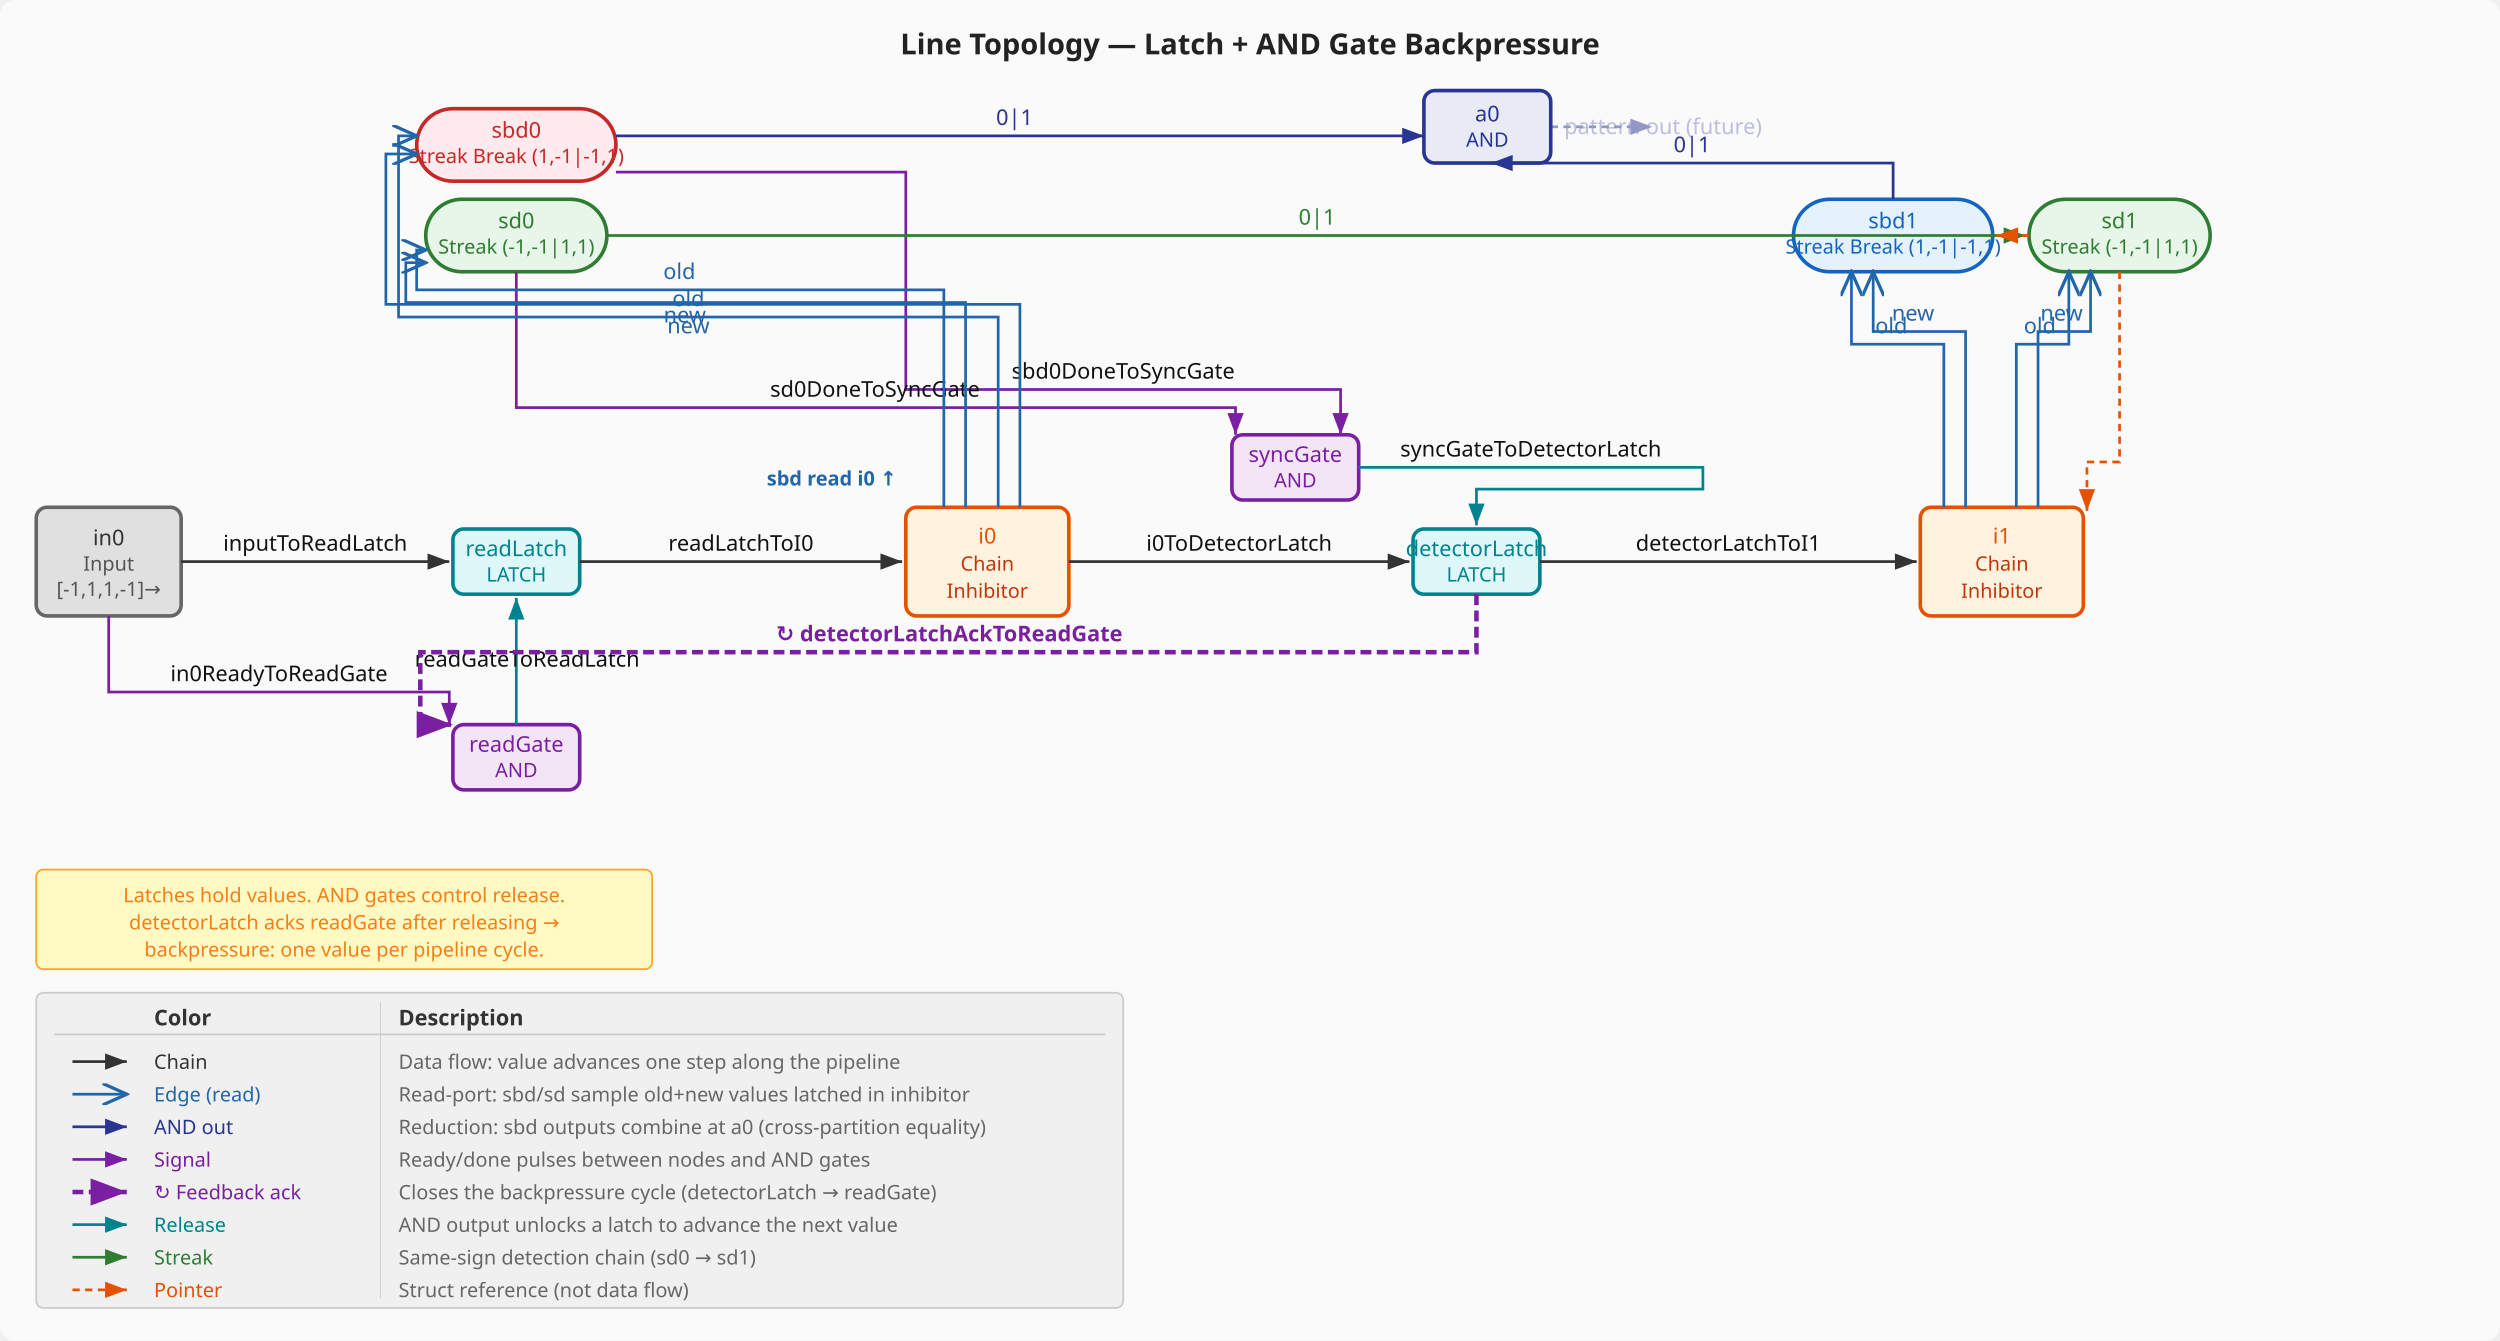
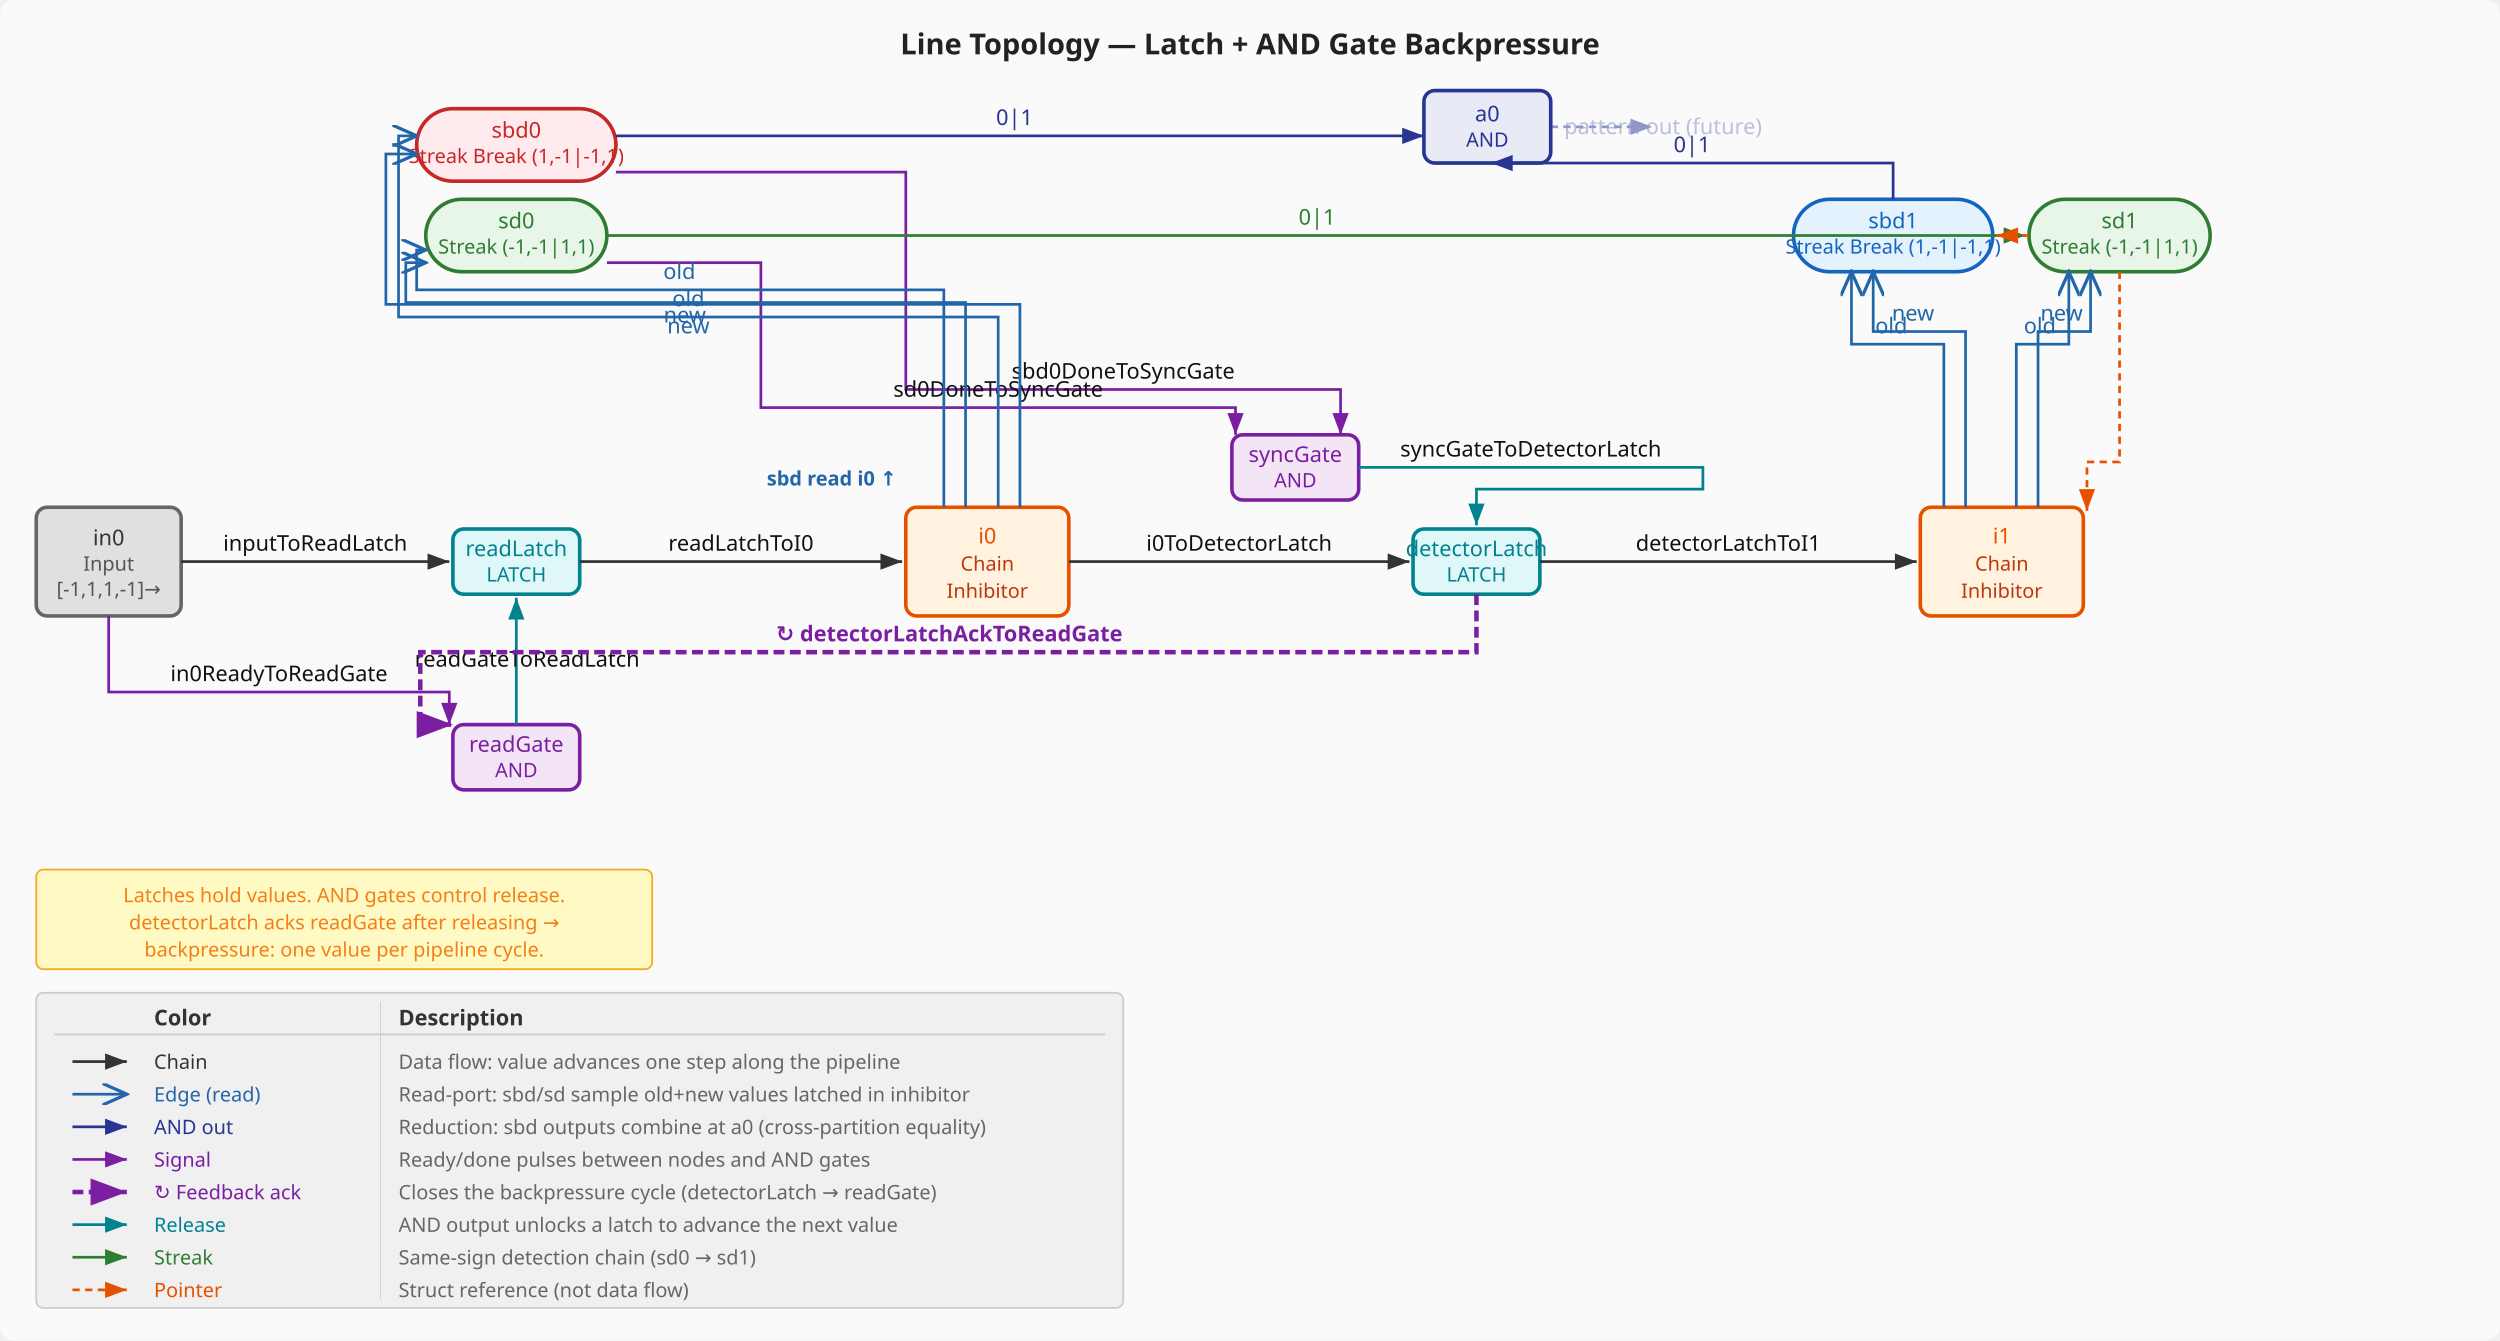
<svg xmlns="http://www.w3.org/2000/svg" viewBox="0 0 1380 740" font-weight="400" font-family="ui-sans-serif, system-ui, sans-serif">
  <style>
    svg { font-family: ui-sans-serif, system-ui, sans-serif; font-size: 12px; font-weight: 400; }

    /* ── Background ─────────────────────────────────────────── */
    .diagram-bg { fill: #fafafa; }

    /* ── Node shapes ─────────────────────────────────────────── */
    .shape-input    { fill: #e0e0e0; stroke: #666;    stroke-width: 2; }
    .shape-inhibitor{ fill: #fff3e0; stroke: #e65100; stroke-width: 2; }
    .shape-latch    { fill: #e0f7fa; stroke: #00838f; stroke-width: 2; }
    .shape-and-gate { fill: #f3e5f5; stroke: #7b1fa2; stroke-width: 2; }
    .shape-pattern-and { fill: #e8eaf6; stroke: #283593; stroke-width: 2; }
    .shape-sbd0     { fill: #ffebee; stroke: #c62828; stroke-width: 2; }
    .shape-sbd1     { fill: #e3f2fd; stroke: #1565c0; stroke-width: 2; }
    .shape-sd       { fill: #e8f5e9; stroke: #2e7d32; stroke-width: 2; }

    /* ── Node text ───────────────────────────────────────────── */
    .node-title    { text-anchor: middle; font-weight: normal; font-size: 12px; }
    .node-sublabel { text-anchor: middle; font-weight: normal; font-size: 11px; }
    .node-type     { text-anchor: middle; font-weight: normal; font-size: 11px; }

    .text-input    { fill: #333; }
    .text-sublabel { fill: #555; }
    .text-inhibitor{ fill: #e65100; }
    .text-inhibitor-sub { fill: #bf360c; }
    .text-latch    { fill: #00838f; }
    .text-and-gate { fill: #7b1fa2; }
    .text-pattern-and { fill: #283593; }
    .text-sbd0     { fill: #c62828; }
    .text-sbd1     { fill: #1565c0; }
    .text-sd       { fill: #2e7d32; }

    /* ── Edge lines ──────────────────────────────────────────── */
    .chain           { stroke: #333;    stroke-width: 1.5px; fill: none; marker-end: url(#arrow); }
    .edge-connection { stroke: #2266aa; stroke-width: 1.5px; fill: none; marker-end: url(#arrow-blue-open); }
    .and-out         { stroke: #283593; stroke-width: 1.5px; fill: none; marker-end: url(#arrow-indigo); }
    .signal          { stroke: #7b1fa2; stroke-width: 1.5px; fill: none; marker-end: url(#arrow-magenta); }
    .feedback-ack    { stroke: #7b1fa2; stroke-width: 2.5px; fill: none; stroke-dasharray: 6 3; marker-end: url(#arrow-magenta); }
    .release         { stroke: #00838f; stroke-width: 1.5px; fill: none; marker-end: url(#arrow-teal); }
    .streak          { stroke: #2e7d32; stroke-width: 1.5px; fill: none; marker-end: url(#arrow-green); }
    .pointer         { stroke: #e65100; stroke-width: 1.5px; fill: none; stroke-dasharray: 4 3; marker-end: url(#arrow-orange); }
    .future-out      { stroke: #283593; stroke-width: 1.5px; fill: none; stroke-dasharray: 4 3; opacity: 0.5; marker-end: url(#arrow-indigo); }

    /* ── Edge labels ─────────────────────────────────────────── */
    .edge-label  { font-size: 12px; text-anchor: middle; }
    .value-label { font-size: 12px; text-anchor: middle; }

    /* ── Annotation / legend ─────────────────────────────────── */
    .behavior-note-bg  { fill: #fff9c4; stroke: #f9a825; }
    .behavior-note-text { fill: #f57f17; text-anchor: middle; }
    .legend-bg         { fill: #f0f0f0; stroke: #ccc; }
    .legend-heading    { font-weight: bold; font-size: 12px; fill: #333; }
    .legend-name       { font-size: 11px; }
    .legend-desc       { font-size: 11px; fill: #666; }
    .legend-divider    { stroke: #ccc; }
    .title-text        { font-size: 16px; font-weight: bold; fill: #222; text-anchor: middle; }
  </style>
  <defs>
    <marker id="arrow" markerWidth="8" markerHeight="6" refX="8" refY="3" orient="auto">
      <path d="M0,0 L8,3 L0,6" fill="#333" />
    </marker>
    <marker id="arrow-blue" markerWidth="8" markerHeight="6" refX="8" refY="3" orient="auto">
      <path d="M0,0 L8,3 L0,6" fill="#2266aa" />
    </marker>
    <marker id="arrow-blue-open" markerWidth="10" markerHeight="8" refX="9" refY="4" orient="auto">
      <path d="M0,0 L9,4 L0,8" fill="none" stroke="#2266aa" stroke-width="1.2" />
    </marker>
    <marker id="arrow-indigo" markerWidth="8" markerHeight="6" refX="8" refY="3" orient="auto">
      <path d="M0,0 L8,3 L0,6" fill="#283593" />
    </marker>
    <marker id="arrow-green" markerWidth="8" markerHeight="6" refX="8" refY="3" orient="auto">
      <path d="M0,0 L8,3 L0,6" fill="#2e7d32" />
    </marker>
    <marker id="arrow-orange" markerWidth="8" markerHeight="6" refX="8" refY="3" orient="auto">
      <path d="M0,0 L8,3 L0,6" fill="#e65100" />
    </marker>
    <marker id="arrow-magenta" markerWidth="8" markerHeight="6" refX="8" refY="3" orient="auto">
      <path d="M0,0 L8,3 L0,6" fill="#7b1fa2" />
    </marker>
    <marker id="arrow-teal" markerWidth="8" markerHeight="6" refX="8" refY="3" orient="auto">
      <path d="M0,0 L8,3 L0,6" fill="#00838f" />
    </marker>
  </defs>
  <rect width="1380" height="740" rx="8" class="diagram-bg" />
  <text x="690" y="30" class="title-text">Line Topology — Latch + AND Gate Backpressure</text>
  <g id="node-a0" data-role="pattern-and-gate">
    <rect x="786" y="50" width="70" height="40" rx="6" class="shape-pattern-and" />
    <text x="821" y="67" font-weight="100" class="node-title text-pattern-and">a0</text>
    <text x="821" y="81" font-weight="100" class="node-type text-pattern-and">AND</text>
  </g>
  <g id="node-sd0" data-role="streak-detector" data-index="0">
    <rect x="235" y="110" width="100" height="40" rx="20" class="shape-sd" />
    <text x="285" y="126" font-weight="100" class="node-title text-sd">sd0</text>
    <text x="285" y="140" font-weight="100" class="node-type text-sd">Streak (-1,-1|1,1)</text>
  </g>
  <g id="node-sbd0" data-role="streak-break-detector" data-index="0">
    <rect x="230" y="60" width="110" height="40" rx="20" class="shape-sbd0" />
    <text x="285" y="76" font-weight="100" class="node-title text-sbd0">sbd0</text>
    <text x="285" y="90" font-weight="100" class="node-type text-sbd0">Streak Break (1,-1|-1,1)</text>
  </g>
  <g id="node-sbd1" data-role="streak-break-detector" data-index="1">
    <rect x="990" y="110" width="110" height="40" rx="20" class="shape-sbd1" />
    <text x="1045" y="126" font-weight="100" class="node-title text-sbd1">sbd1</text>
    <text x="1045" y="140" font-weight="100" class="node-type text-sbd1">Streak Break (1,-1|-1,1)</text>
  </g>
  <g id="node-sd1" data-role="streak-detector" data-index="1">
    <rect x="1120" y="110" width="100" height="40" rx="20" class="shape-sd" />
    <text x="1170" y="126" font-weight="100" class="node-title text-sd">sd1</text>
    <text x="1170" y="140" font-weight="100" class="node-type text-sd">Streak (-1,-1|1,1)</text>
  </g>
  <g id="node-syncGate" data-role="and-gate">
    <rect x="680" y="240" width="70" height="36" rx="6" class="shape-and-gate" />
    <text x="715" y="255" font-weight="100" class="node-title text-and-gate">syncGate</text>
    <text x="715" y="269" font-weight="100" class="node-type text-and-gate">AND</text>
  </g>
  <g id="node-in0" data-role="input">
    <rect x="20" y="280" width="80" height="60" rx="6" class="shape-input" />
    <text x="60" y="301" font-weight="100" class="node-title text-input">in0</text>
    <text x="60" y="315" font-weight="100" class="node-sublabel text-sublabel">Input</text>
    <text x="60" y="329" font-weight="100" class="node-type text-sublabel">[-1,1,1,-1]→</text>
  </g>
  <g id="node-readLatch" data-role="latch">
    <rect x="250" y="292" width="70" height="36" rx="6" class="shape-latch" />
    <text x="285" y="307" font-weight="100" class="node-title text-latch">readLatch</text>
    <text x="285" y="321" font-weight="100" class="node-type text-latch">LATCH</text>
  </g>
  <g id="node-i0" data-role="inhibitor" data-index="0">
    <rect x="500" y="280" width="90" height="60" rx="6" class="shape-inhibitor" />
    <text x="545" y="300" font-weight="100" class="node-title text-inhibitor">i0</text>
    <text x="545" y="315" font-weight="100" class="node-sublabel text-inhibitor-sub">Chain</text>
    <text x="545" y="330" font-weight="100" class="node-sublabel text-inhibitor-sub">Inhibitor</text>
  </g>
  <g id="node-detectorLatch" data-role="latch">
    <rect x="780" y="292" width="70" height="36" rx="6" class="shape-latch" />
    <text x="815" y="307" font-weight="100" class="node-title text-latch">detectorLatch</text>
    <text x="815" y="321" font-weight="100" class="node-type text-latch">LATCH</text>
  </g>
  <g id="node-i1" data-role="inhibitor" data-index="1">
    <rect x="1060" y="280" width="90" height="60" rx="6" class="shape-inhibitor" />
    <text x="1105" y="300" font-weight="100" class="node-title text-inhibitor">i1</text>
    <text x="1105" y="315" font-weight="100" class="node-sublabel text-inhibitor-sub">Chain</text>
    <text x="1105" y="330" font-weight="100" class="node-sublabel text-inhibitor-sub">Inhibitor</text>
  </g>
  <g id="node-readGate" data-role="and-gate">
    <rect x="250" y="400" width="70" height="36" rx="6" class="shape-and-gate" />
    <text x="285" y="415" font-weight="100" class="node-title text-and-gate">readGate</text>
    <text x="285" y="429" font-weight="100" class="node-type text-and-gate">AND</text>
  </g>
  <g id="edge-inputToReadLatch" data-role="edge" class="chain">
    <line x1="100" y1="310" x2="248" y2="310" />
    <text x="174" y="304" font-weight="300" fill="#111" stroke="none" class="edge-label">inputToReadLatch</text>
  </g>
  <g id="edge-readLatchToI0" data-role="edge" class="chain">
    <line x1="320" y1="310" x2="498" y2="310" />
    <text x="409" y="304" font-weight="300" fill="#111" stroke="none" class="edge-label">readLatchToI0</text>
  </g>
  <g id="edge-i0ToDetectorLatch" data-role="edge" class="chain">
    <line x1="590" y1="310" x2="778" y2="310" />
    <text x="684" y="304" font-weight="300" fill="#111" stroke="none" class="edge-label">i0ToDetectorLatch</text>
  </g>
  <g id="edge-detectorLatchToI1" data-role="edge" class="chain">
    <line x1="850" y1="310" x2="1058" y2="310" />
    <text x="954" y="304" font-weight="300" fill="#111" stroke="none" class="edge-label">detectorLatchToI1</text>
  </g>
  <g id="edge-in0ReadyToReadGate" data-role="edge" class="signal">
    <path d="M60,340 L60,382 L248,382 L248,400" />
    <text x="154" y="376" font-weight="300" fill="#111" stroke="none" class="edge-label" text-anchor="middle">in0ReadyToReadGate</text>
  </g>
  <g id="edge-readGateToReadLatch" data-role="edge" class="release">
    <line x1="285" y1="400" x2="285" y2="330" />
    <text x="291" y="368" font-weight="300" fill="#111" stroke="none" class="edge-label" text-anchor="start">readGateToReadLatch</text>
  </g>
  <g id="edge-syncGateToDetectorLatch" data-role="edge" class="release">
    <path d="M750,258 L940,258 L940,270 L815,270 L815,290" />
    <text x="845" y="252" font-weight="300" fill="#111" stroke="none" class="edge-label" text-anchor="middle">syncGateToDetectorLatch</text>
  </g>
  <g id="edge-detectorLatchAckToReadGate" data-role="edge" class="feedback-ack">
    <path d="M815,328 L815,360 L232,360 L232,400 L250,400" />
    <text x="524" y="354" font-weight="600" fill="#7b1fa2" stroke="none" class="edge-label">↻ detectorLatchAckToReadGate</text>
  </g>
  <g id="edge-sbd0DoneToSyncGate" data-role="edge" class="signal">
    <path d="M340,95 L500,95 L500,215 L740,215 L740,240" />
    <text x="620" y="209" font-weight="300" fill="#111" stroke="none" class="edge-label" text-anchor="middle">sbd0DoneToSyncGate</text>
  </g>
  <g id="edge-sd0DoneToSyncGate" data-role="edge" class="signal">
-     <path d="M285,150 L285,225 L682,225 L682,240" />
-     <text x="483" y="219" font-weight="300" fill="#111" stroke="none" class="edge-label" text-anchor="middle">sd0DoneToSyncGate</text>
+     <path d="M335,145 L420,145 L420,225 L682,225 L682,240" />
+     <text x="551" y="219" font-weight="300" fill="#111" stroke="none" class="edge-label" text-anchor="middle">sd0DoneToSyncGate</text>
  </g>
  <g id="edge-i0-sd0-old" data-role="edge" class="edge-connection">
    <path d="M521,280 L521,160 L230,160 L230,138 L235,138" />
    <text x="375" y="154" font-weight="300" fill="#2266aa" stroke="none" class="value-label">old</text>
  </g>
  <g id="edge-i0-sd0-new" data-role="edge" class="edge-connection">
    <path d="M533,280 L533,167 L224,167 L224,145 L235,145" />
    <text x="378" y="178" font-weight="300" fill="#2266aa" stroke="none" class="value-label">new</text>
  </g>
  <g id="edge-i0-sbd0-old" data-role="edge" class="edge-connection">
    <path d="M551,280 L551,175 L220,175 L220,75 L230,75" />
    <text x="380" y="169" font-weight="300" fill="#2266aa" stroke="none" class="value-label">old</text>
    <text x="495" y="268" font-weight="600" fill="#2266aa" stroke="none" font-size="11" text-anchor="end">sbd read i0 ↑</text>
  </g>
  <g id="edge-i0-sbd0-new" data-role="edge" class="edge-connection">
    <path d="M563,280 L563,168 L213,168 L213,85 L230,85" />
    <text x="380" y="184" font-weight="300" fill="#2266aa" stroke="none" class="value-label">new</text>
  </g>
  <g id="edge-i1-sbd1-old" data-role="edge" class="edge-connection">
    <path d="M1073,280 L1073,190 L1022,190 L1022,150" />
    <text x="1044" y="184" font-weight="300" fill="#2266aa" stroke="none" class="value-label">old</text>
  </g>
  <g id="edge-i1-sbd1-new" data-role="edge" class="edge-connection">
    <path d="M1085,280 L1085,183 L1034,183 L1034,150" />
    <text x="1056" y="177" font-weight="300" fill="#2266aa" stroke="none" class="value-label">new</text>
  </g>
  <g id="edge-i1-sd1-old" data-role="edge" class="edge-connection">
    <path d="M1113,280 L1113,190 L1142,190 L1142,150" />
    <text x="1126" y="184" font-weight="300" fill="#2266aa" stroke="none" class="value-label">old</text>
  </g>
  <g id="edge-i1-sd1-new" data-role="edge" class="edge-connection">
    <path d="M1125,280 L1125,183 L1154,183 L1154,150" />
    <text x="1138" y="177" font-weight="300" fill="#2266aa" stroke="none" class="value-label">new</text>
  </g>
  <g id="edge-sbd0-a0" data-role="edge" class="and-out">
    <path d="M340,75 L786,75" />
    <text x="560" y="69" font-weight="300" fill="#283593" stroke="none" class="value-label">0|1</text>
  </g>
  <g id="edge-sbd1-a0" data-role="edge" class="and-out">
    <path d="M1045,110 L1045,90 L823,90" />
    <text x="934" y="84" font-weight="300" fill="#283593" stroke="none" class="value-label">0|1</text>
  </g>
  <g id="edge-sd0-sd1" data-role="edge" class="streak">
    <line x1="335" y1="130" x2="1118" y2="130" />
    <text x="727" y="124" font-weight="300" fill="#2e7d32" stroke="none" class="value-label">0|1</text>
  </g>
  <g id="edge-sd1-i1-ptr" data-role="edge" class="pointer">
    <path d="M1170,150 L1170,255 L1152,255 L1152,282" />
  </g>
  <g id="edge-sd1-sbd1-ptr" data-role="edge" class="pointer">
    <path d="M1120,130 L1102,130" />
  </g>
  <g id="edge-a0-future-out" data-role="edge" class="future-out">
    <path d="M856,70 L912,70" />
    <text x="918" y="74" font-weight="300" fill="#283593" stroke="none" class="edge-label" text-anchor="start" opacity="0.6">pattern out (future)</text>
  </g>
  <g id="annotation-backpressure" data-role="annotation">
    <rect x="20" y="480" width="340" height="55" rx="4" class="behavior-note-bg" />
    <text x="190" y="498" font-size="11" class="behavior-note-text">Latches hold values. AND gates control release.</text>
    <text x="190" y="513" font-size="11" class="behavior-note-text">detectorLatch acks readGate after releasing →</text>
    <text x="190" y="528" font-size="11" class="behavior-note-text">backpressure: one value per pipeline cycle.</text>
  </g>
  <g id="legend" data-role="legend">
    <rect x="20" y="548" width="600" height="174" rx="4" class="legend-bg" />
    <text x="85" y="566" text-anchor="start" class="legend-heading">Color</text>
    <text x="220" y="566" text-anchor="start" class="legend-heading">Description</text>
    <line x1="30" y1="571" x2="610" y2="571" class="legend-divider" stroke-width="1" />
    <line x1="210" y1="553" x2="210" y2="717" class="legend-divider" stroke-width="0.5" />
    <g class="chain">
      <line x1="40" y1="586" x2="70" y2="586" />
    </g>
    <text x="85" y="590" text-anchor="start" class="legend-name" fill="#333">Chain</text>
    <text x="220" y="590" text-anchor="start" class="legend-desc">Data flow: value advances one step along the pipeline</text>
    <g class="edge-connection">
      <line x1="40" y1="604" x2="70" y2="604" />
    </g>
    <text x="85" y="608" text-anchor="start" class="legend-name" fill="#2266aa">Edge (read)</text>
    <text x="220" y="608" text-anchor="start" class="legend-desc">Read-port: sbd/sd sample old+new values latched in inhibitor</text>
    <g class="and-out">
      <line x1="40" y1="622" x2="70" y2="622" />
    </g>
    <text x="85" y="626" text-anchor="start" class="legend-name" fill="#283593">AND out</text>
    <text x="220" y="626" text-anchor="start" class="legend-desc">Reduction: sbd outputs combine at a0 (cross-partition equality)</text>
    <g class="signal">
      <line x1="40" y1="640" x2="70" y2="640" />
    </g>
    <text x="85" y="644" text-anchor="start" class="legend-name" fill="#7b1fa2">Signal</text>
    <text x="220" y="644" text-anchor="start" class="legend-desc">Ready/done pulses between nodes and AND gates</text>
    <g class="feedback-ack">
      <line x1="40" y1="658" x2="70" y2="658" />
    </g>
    <text x="85" y="662" text-anchor="start" class="legend-name" fill="#7b1fa2">↻ Feedback ack</text>
    <text x="220" y="662" text-anchor="start" class="legend-desc">Closes the backpressure cycle (detectorLatch → readGate)</text>
    <g class="release">
      <line x1="40" y1="676" x2="70" y2="676" />
    </g>
    <text x="85" y="680" text-anchor="start" class="legend-name" fill="#00838f">Release</text>
    <text x="220" y="680" text-anchor="start" class="legend-desc">AND output unlocks a latch to advance the next value</text>
    <g class="streak">
      <line x1="40" y1="694" x2="70" y2="694" />
    </g>
    <text x="85" y="698" text-anchor="start" class="legend-name" fill="#2e7d32">Streak</text>
    <text x="220" y="698" text-anchor="start" class="legend-desc">Same-sign detection chain (sd0 → sd1)</text>
    <g class="pointer">
      <line x1="40" y1="712" x2="70" y2="712" />
    </g>
    <text x="85" y="716" text-anchor="start" class="legend-name" fill="#e65100">Pointer</text>
    <text x="220" y="716" text-anchor="start" class="legend-desc">Struct reference (not data flow)</text>
  </g>
  <rect x="20" y="280" width="80" height="60" rx="6" fill="white" stroke="none" opacity="0" pointer-events="none">
    <animate attributeName="opacity" values="0;0.5;0;0" keyTimes="0;0.062;0.125;1" dur="27s" repeatCount="indefinite" />
  </rect>
  <rect x="250" y="400" width="70" height="36" rx="6" fill="white" stroke="none" opacity="0" pointer-events="none">
    <animate attributeName="opacity" values="0;0;0.5;0;0" keyTimes="0;0.12;0.182;0.245;1" dur="27s" repeatCount="indefinite" />
  </rect>
  <rect x="250" y="292" width="70" height="36" rx="6" fill="white" stroke="none" opacity="0" pointer-events="none">
    <animate attributeName="opacity" values="0;0;0.5;0;0" keyTimes="0;0.24;0.302;0.365;1" dur="27s" repeatCount="indefinite" />
  </rect>
  <rect x="500" y="280" width="90" height="60" rx="6" fill="white" stroke="none" opacity="0" pointer-events="none">
    <animate attributeName="opacity" values="0;0;0.5;0;0" keyTimes="0;0.36;0.422;0.485;1" dur="27s" repeatCount="indefinite" />
  </rect>
  <rect x="230" y="60" width="110" height="40" rx="20" fill="white" stroke="none" opacity="0" pointer-events="none">
    <animate attributeName="opacity" values="0;0;0.5;0;0" keyTimes="0;0.42;0.482;0.545;1" dur="27s" repeatCount="indefinite" />
  </rect>
  <rect x="235" y="110" width="100" height="40" rx="20" fill="white" stroke="none" opacity="0" pointer-events="none">
    <animate attributeName="opacity" values="0;0;0.5;0;0" keyTimes="0;0.42;0.482;0.545;1" dur="27s" repeatCount="indefinite" />
  </rect>
  <rect x="680" y="240" width="70" height="36" rx="6" fill="white" stroke="none" opacity="0" pointer-events="none">
    <animate attributeName="opacity" values="0;0;0.5;0;0" keyTimes="0;0.54;0.603;0.665;1" dur="27s" repeatCount="indefinite" />
  </rect>
  <rect x="780" y="292" width="70" height="36" rx="6" fill="white" stroke="none" opacity="0" pointer-events="none">
    <animate attributeName="opacity" values="0;0;0.5;0;0" keyTimes="0;0.66;0.723;0.785;1" dur="27s" repeatCount="indefinite" />
  </rect>
  <rect x="1060" y="280" width="90" height="60" rx="6" fill="white" stroke="none" opacity="0" pointer-events="none">
    <animate attributeName="opacity" values="0;0;0.5;0;0" keyTimes="0;0.78;0.843;0.905;1" dur="27s" repeatCount="indefinite" />
  </rect>
  <rect x="786" y="50" width="70" height="40" rx="6" fill="white" stroke="none" opacity="0" pointer-events="none">
    <animate attributeName="opacity" values="0;0;0.5;0;0" keyTimes="0;0.54;0.56;0.585;1" dur="27s" repeatCount="indefinite" />
  </rect>
  <path d="M60,340 L60,382 L248,382 L248,400" stroke="#7b1fa2" stroke-width="3" fill="none" stroke-dasharray="20,9999" stroke-dashoffset="0" opacity="0" pointer-events="none">
    <animate attributeName="stroke-dashoffset" values="0;0;-248;-248" keyTimes="0;0.06;0.187;1" dur="27s" repeatCount="indefinite" />
    <animate attributeName="opacity" values="0;0;1;1;0;0" keyTimes="0;0.055;0.06;0.187;0.192;1" dur="27s" repeatCount="indefinite" />
  </path>
  <line x1="285" y1="400" x2="285" y2="330" stroke="#00838f" stroke-width="3" stroke-dasharray="20,9999" stroke-dashoffset="0" opacity="0" pointer-events="none">
    <animate attributeName="stroke-dashoffset" values="0;0;-70;-70" keyTimes="0;0.18;0.211;1" dur="27s" repeatCount="indefinite" />
    <animate attributeName="opacity" values="0;0;1;1;0;0" keyTimes="0;0.175;0.18;0.211;0.216;1" dur="27s" repeatCount="indefinite" />
  </line>
  <line x1="320" y1="310" x2="498" y2="310" stroke="#333" stroke-width="3" stroke-dasharray="20,9999" stroke-dashoffset="0" opacity="0" pointer-events="none">
    <animate attributeName="stroke-dashoffset" values="0;0;-178;-178" keyTimes="0;0.3;0.389;1" dur="27s" repeatCount="indefinite" />
    <animate attributeName="opacity" values="0;0;1;1;0;0" keyTimes="0;0.295;0.3;0.389;0.394;1" dur="27s" repeatCount="indefinite" />
  </line>
  <path d="M551,280 L551,175 L220,175 L220,75 L230,75" stroke="#2266aa" stroke-width="3" fill="none" stroke-dasharray="20,9999" stroke-dashoffset="0" opacity="0" pointer-events="none">
    <animate attributeName="stroke-dashoffset" values="0;0;-546;-546" keyTimes="0;0.36;0.48;1" dur="27s" repeatCount="indefinite" />
    <animate attributeName="opacity" values="0;0;1;1;0;0" keyTimes="0;0.355;0.36;0.48;0.485;1" dur="27s" repeatCount="indefinite" />
  </path>
  <path d="M563,280 L563,168 L213,168 L213,85 L230,85" stroke="#2266aa" stroke-width="3" fill="none" stroke-dasharray="20,9999" stroke-dashoffset="0" opacity="0" pointer-events="none">
    <animate attributeName="stroke-dashoffset" values="0;0;-562;-562" keyTimes="0;0.40;0.52;1" dur="27s" repeatCount="indefinite" />
    <animate attributeName="opacity" values="0;0;1;1;0;0" keyTimes="0;0.395;0.40;0.52;0.525;1" dur="27s" repeatCount="indefinite" />
  </path>
  <path d="M521,280 L521,160 L230,160 L230,138 L235,138" stroke="#2266aa" stroke-width="3" fill="none" stroke-dasharray="20,9999" stroke-dashoffset="0" opacity="0" pointer-events="none">
    <animate attributeName="stroke-dashoffset" values="0;0;-438;-438" keyTimes="0;0.36;0.48;1" dur="27s" repeatCount="indefinite" />
    <animate attributeName="opacity" values="0;0;1;1;0;0" keyTimes="0;0.355;0.36;0.48;0.485;1" dur="27s" repeatCount="indefinite" />
  </path>
  <path d="M533,280 L533,167 L224,167 L224,145 L235,145" stroke="#2266aa" stroke-width="3" fill="none" stroke-dasharray="20,9999" stroke-dashoffset="0" opacity="0" pointer-events="none">
    <animate attributeName="stroke-dashoffset" values="0;0;-455;-455" keyTimes="0;0.40;0.52;1" dur="27s" repeatCount="indefinite" />
    <animate attributeName="opacity" values="0;0;1;1;0;0" keyTimes="0;0.395;0.40;0.52;0.525;1" dur="27s" repeatCount="indefinite" />
  </path>
  <path d="M340,95 L500,95 L500,215 L740,215 L740,240" stroke="#7b1fa2" stroke-width="3" fill="none" stroke-dasharray="20,9999" stroke-dashoffset="0" opacity="0" pointer-events="none">
    <animate attributeName="stroke-dashoffset" values="0;0;-545;-545" keyTimes="0;0.48;0.605;1" dur="27s" repeatCount="indefinite" />
    <animate attributeName="opacity" values="0;0;1;1;0;0" keyTimes="0;0.475;0.48;0.605;0.61;1" dur="27s" repeatCount="indefinite" />
  </path>
-   <path d="M285,150 L285,225 L682,225 L682,240" stroke="#7b1fa2" stroke-width="3" fill="none" stroke-dasharray="20,9999" stroke-dashoffset="0" opacity="0" pointer-events="none">
-     <animate attributeName="stroke-dashoffset" values="0;0;-487;-487" keyTimes="0;0.48;0.692;1" dur="27s" repeatCount="indefinite" />
+   <path d="M335,145 L420,145 L420,225 L682,225 L682,240" stroke="#7b1fa2" stroke-width="3" fill="none" stroke-dasharray="20,9999" stroke-dashoffset="0" opacity="0" pointer-events="none">
+     <animate attributeName="stroke-dashoffset" values="0;0;-442;-442" keyTimes="0;0.48;0.692;1" dur="27s" repeatCount="indefinite" />
    <animate attributeName="opacity" values="0;0;1;1;0;0" keyTimes="0;0.475;0.48;0.692;0.697;1" dur="27s" repeatCount="indefinite" />
  </path>
  <path d="M340,75 L786,75" stroke="#283593" stroke-width="3" fill="none" stroke-dasharray="20,9999" stroke-dashoffset="0" opacity="0" pointer-events="none">
    <animate attributeName="stroke-dashoffset" values="0;0;-446;-446" keyTimes="0;0.495;0.555;1" dur="27s" repeatCount="indefinite" />
    <animate attributeName="opacity" values="0;0;1;1;0;0" keyTimes="0;0.49;0.495;0.555;0.56;1" dur="27s" repeatCount="indefinite" />
  </path>
  <path d="M1045,110 L1045,90 L823,90" stroke="#283593" stroke-width="3" fill="none" stroke-dasharray="20,9999" stroke-dashoffset="0" opacity="0" pointer-events="none">
    <animate attributeName="stroke-dashoffset" values="0;0;-242;-242" keyTimes="0;0.495;0.555;1" dur="27s" repeatCount="indefinite" />
    <animate attributeName="opacity" values="0;0;1;1;0;0" keyTimes="0;0.49;0.495;0.555;0.56;1" dur="27s" repeatCount="indefinite" />
  </path>
  <path d="M750,258 L940,258 L940,270 L815,270 L815,290" stroke="#00838f" stroke-width="3" fill="none" stroke-dasharray="20,9999" stroke-dashoffset="0" opacity="0" pointer-events="none">
    <animate attributeName="stroke-dashoffset" values="0;0;-347;-347" keyTimes="0;0.6;0.688;1" dur="27s" repeatCount="indefinite" />
    <animate attributeName="opacity" values="0;0;1;1;0;0" keyTimes="0;0.595;0.6;0.688;0.693;1" dur="27s" repeatCount="indefinite" />
  </path>
  <path d="M815,328 L815,360 L232,360 L232,400 L250,400" stroke="#7b1fa2" stroke-width="4" fill="none" stroke-dasharray="20,9999" stroke-dashoffset="0" opacity="0" pointer-events="none">
    <animate attributeName="stroke-dashoffset" values="0;0;-673;-673;-673" keyTimes="0;0.66;0.90;0.96;1" dur="27s" repeatCount="indefinite" />
    <animate attributeName="opacity" values="0;0;1;1;0.4;0;0" keyTimes="0;0.655;0.66;0.90;0.93;0.96;1" dur="27s" repeatCount="indefinite" />
  </path>
  <circle cx="815" cy="328" r="10" fill="#7b1fa2" stroke="none" opacity="0" pointer-events="none">
    <animate attributeName="opacity" values="0;0;0.6;0;0" keyTimes="0;0.645;0.655;0.67;1" dur="27s" repeatCount="indefinite" />
  </circle>
  <line x1="850" y1="310" x2="1058" y2="310" stroke="#333" stroke-width="3" stroke-dasharray="20,9999" stroke-dashoffset="0" opacity="0" pointer-events="none">
    <animate attributeName="stroke-dashoffset" values="0;0;-208;-208" keyTimes="0;0.72;0.823;1" dur="27s" repeatCount="indefinite" />
    <animate attributeName="opacity" values="0;0;1;1;0;0" keyTimes="0;0.715;0.72;0.823;0.828;1" dur="27s" repeatCount="indefinite" />
  </line>
</svg>
